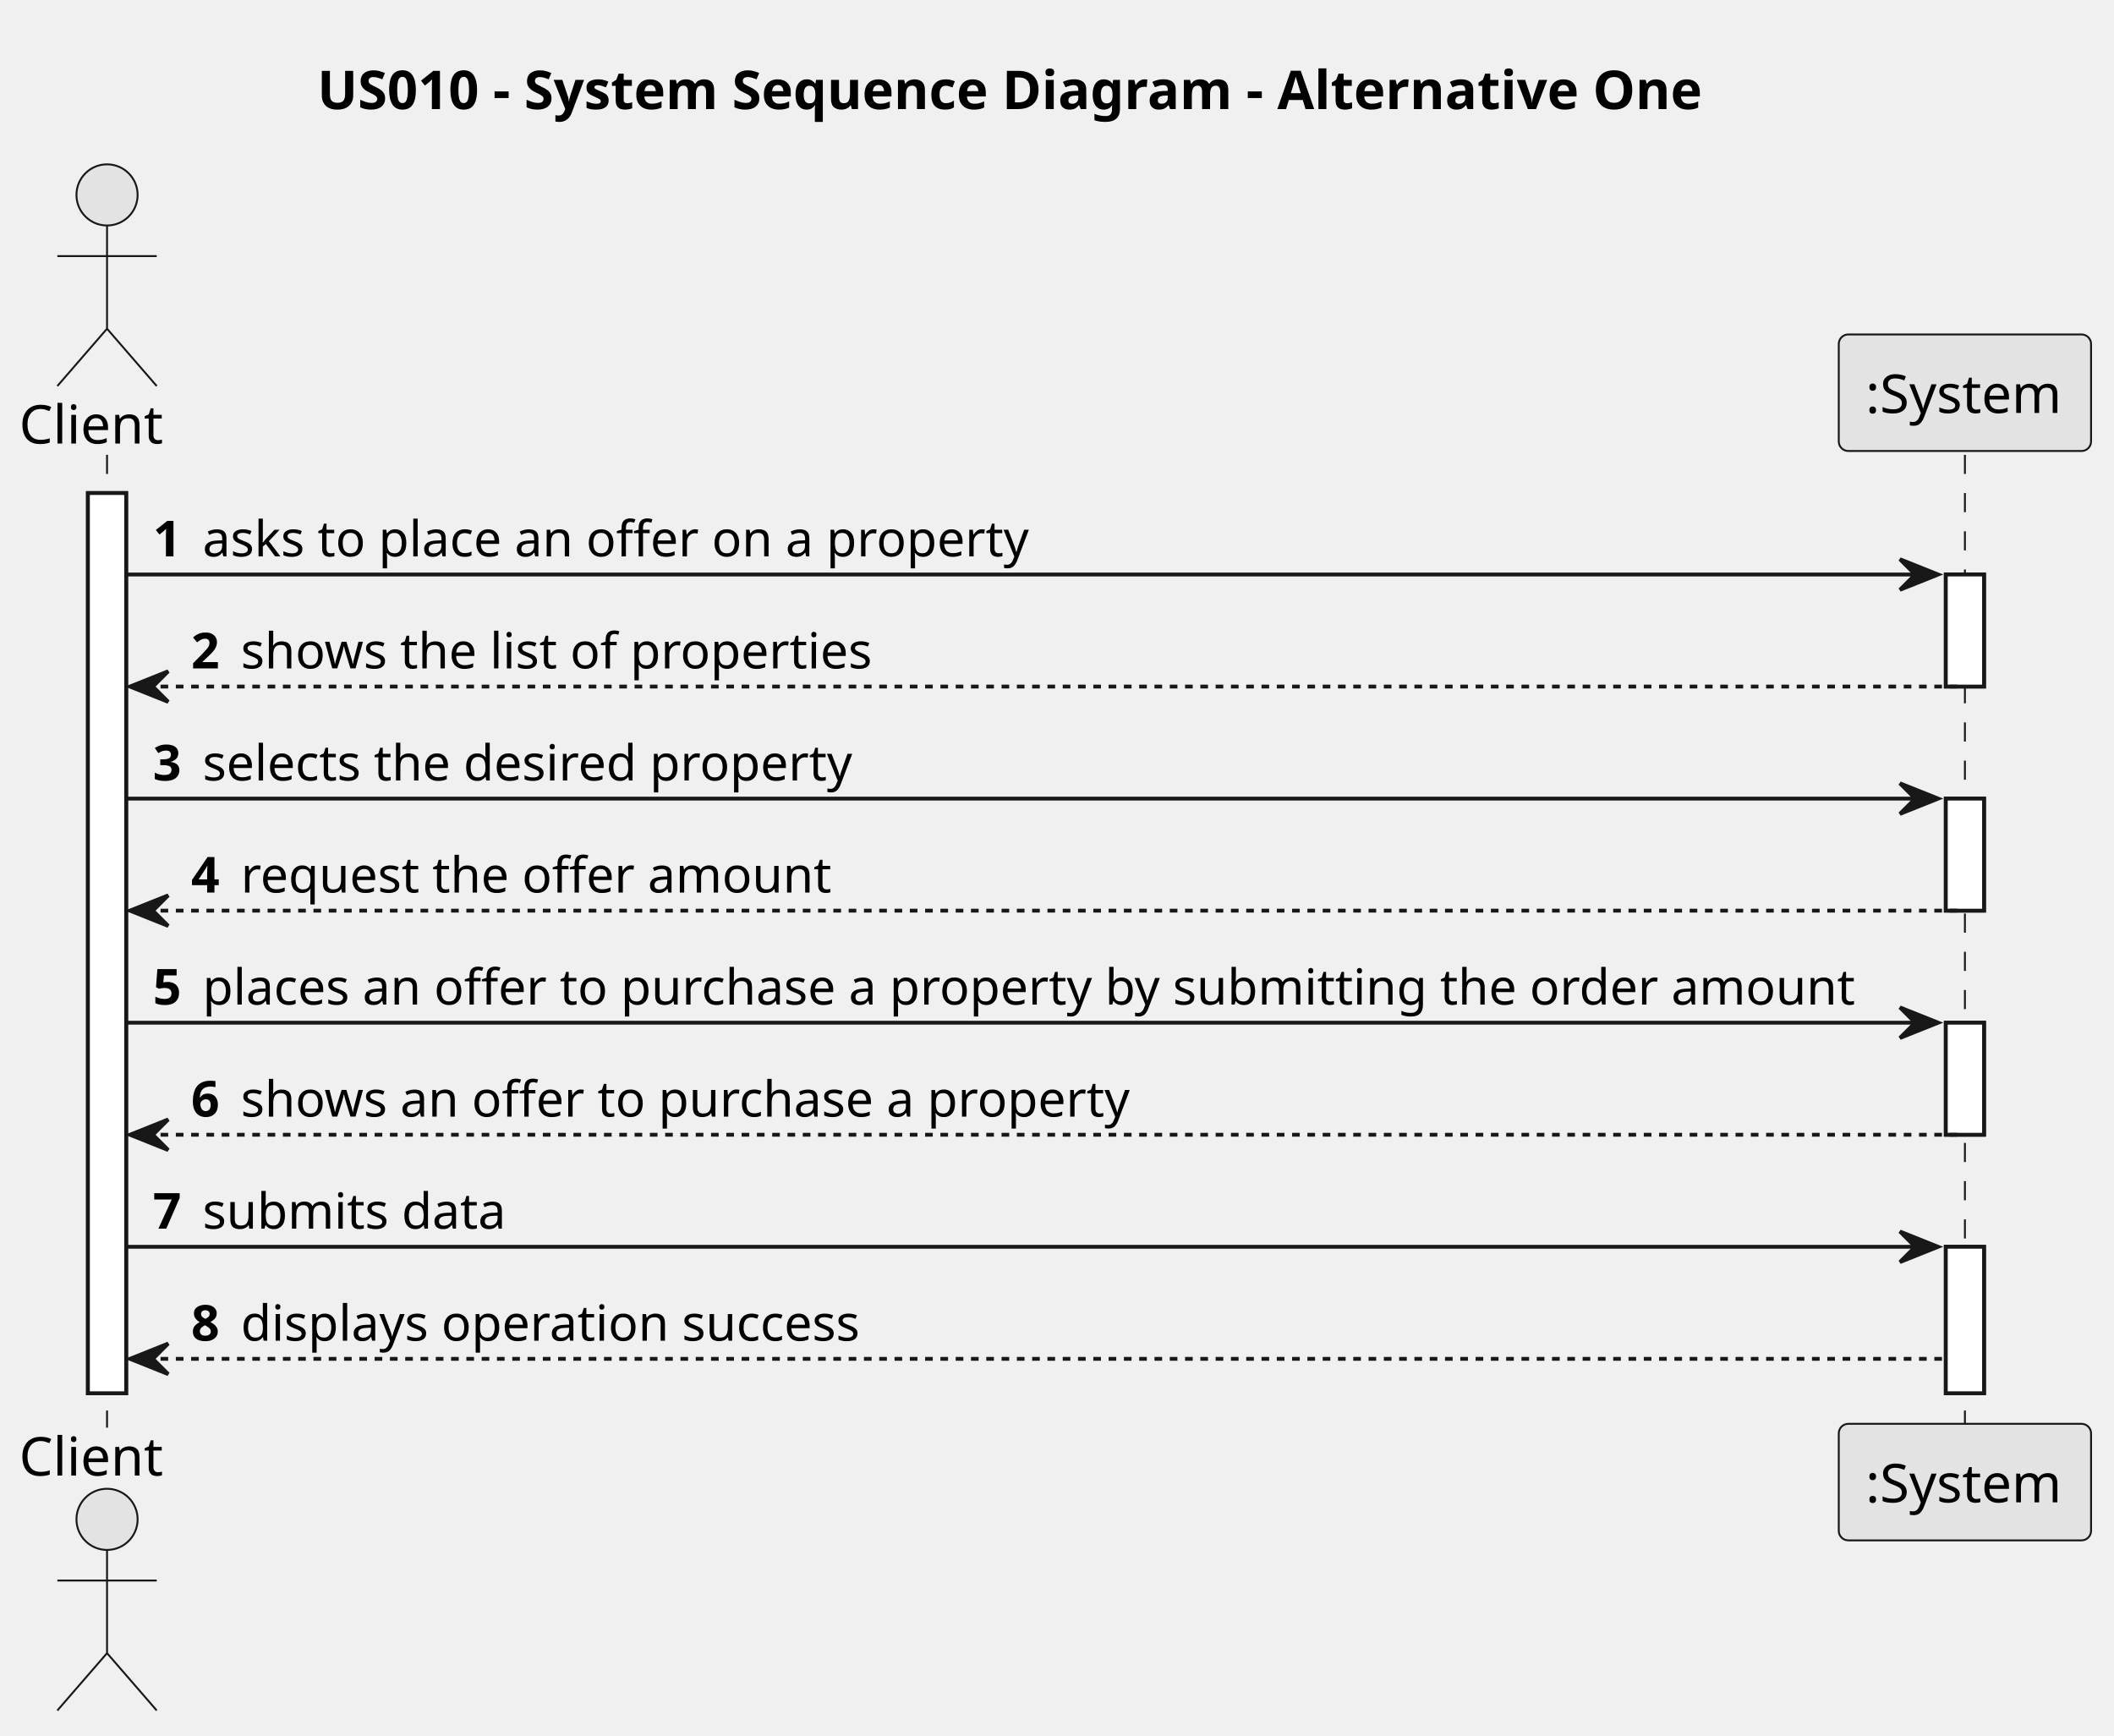
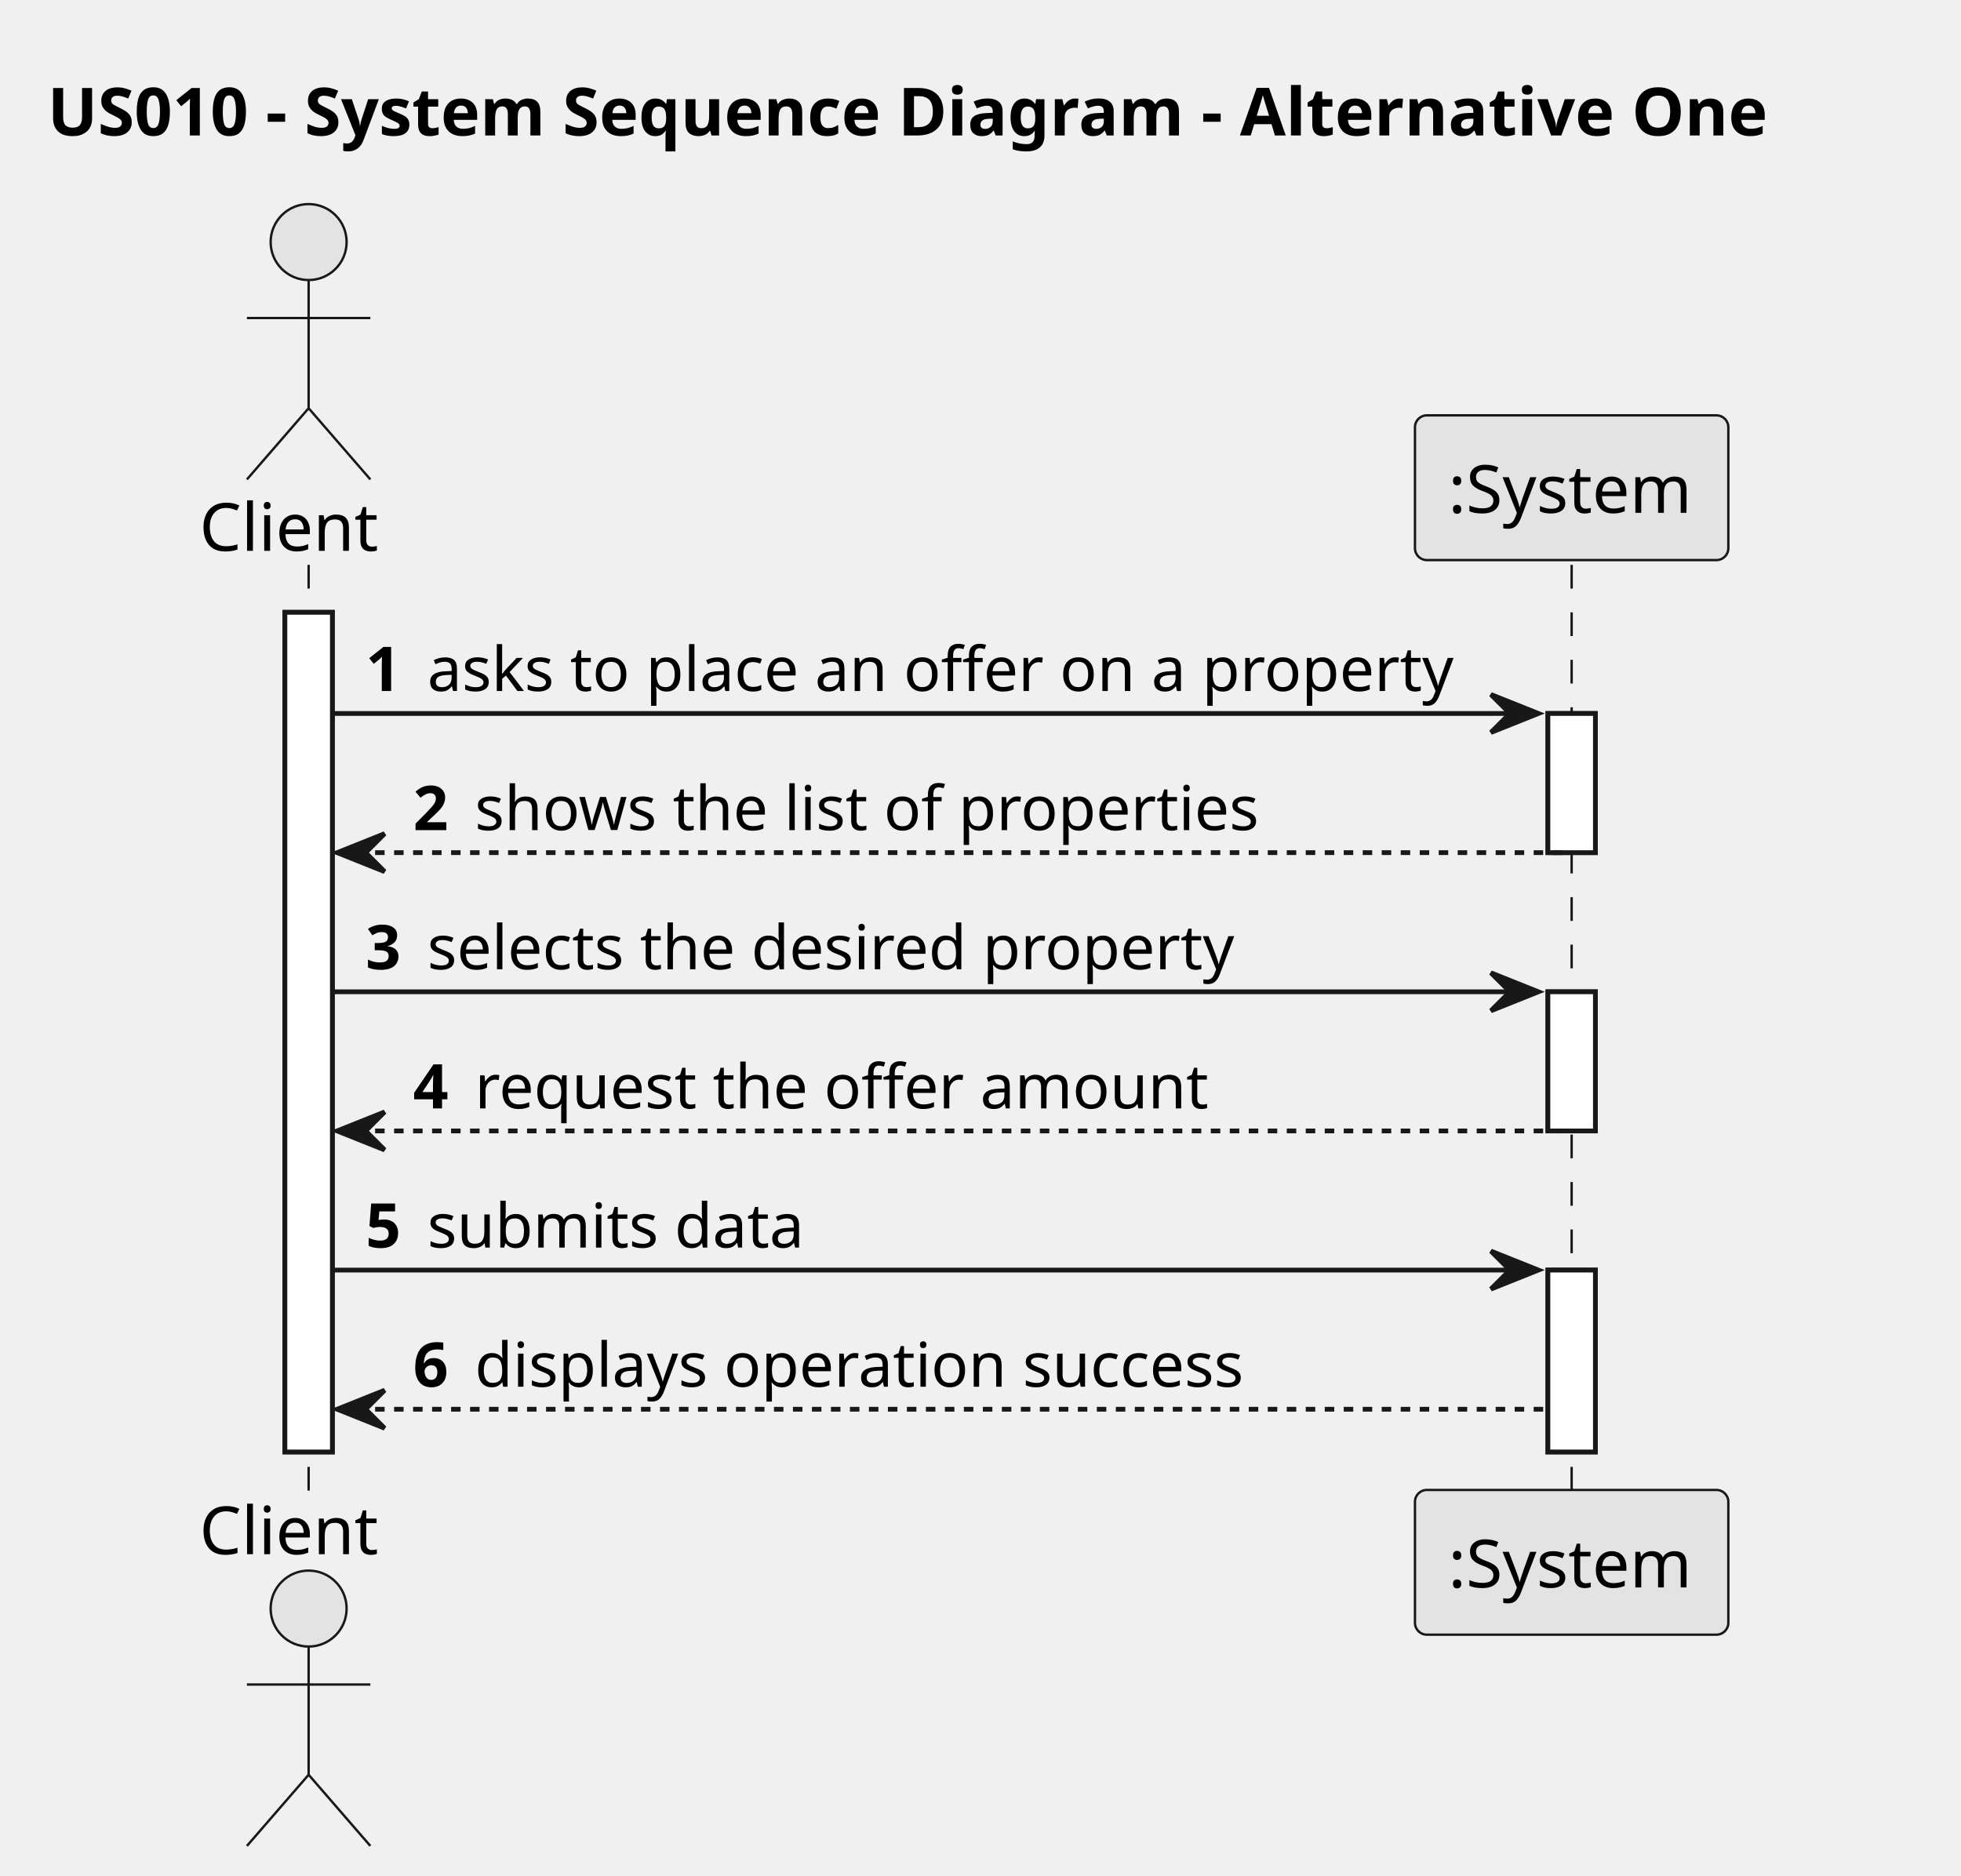
- <svg xmlns="http://www.w3.org/2000/svg" contentStyleType="text/css" height="454px" preserveAspectRatio="none" style="width:553px;height:454px;background:#FFFFFF;" version="1.1" viewBox="0 0 553 454" width="553px" zoomAndPan="magnify">
+ <svg xmlns="http://www.w3.org/2000/svg" contentStyleType="text/css" height="395px" preserveAspectRatio="none" style="width:413px;height:395px;background:#FFFFFF;" version="1.1" viewBox="0 0 413 395" width="413px" zoomAndPan="magnify">
  <defs />
  <g>
-     <text fill="#000000" font-family="sans-serif" font-size="14" font-weight="bold" lengthAdjust="spacing" textLength="385" x="83" y="28.535">US010 - System Sequence Diagram - Alternative One</text>
-     <rect fill="#FFFFFF" height="235.484" style="stroke:#181818;stroke-width:1.0;" width="10" x="23" y="128.977" />
-     <rect fill="#FFFFFF" height="29.311" style="stroke:#181818;stroke-width:1.0;" width="10" x="509" y="150.287" />
-     <rect fill="#FFFFFF" height="29.311" style="stroke:#181818;stroke-width:1.0;" width="10" x="509" y="208.908" />
-     <rect fill="#FFFFFF" height="29.311" style="stroke:#181818;stroke-width:1.0;" width="10" x="509" y="267.529" />
-     <rect fill="#FFFFFF" height="38.31" style="stroke:#181818;stroke-width:1.0;" width="10" x="509" y="326.15" />
-     <line style="stroke:#181818;stroke-width:0.5;stroke-dasharray:5.0,5.0;" x1="28" x2="28" y1="118.977" y2="373.461" />
-     <line style="stroke:#181818;stroke-width:0.5;stroke-dasharray:5.0,5.0;" x1="514" x2="514" y1="118.977" y2="373.461" />
-     <text fill="#000000" font-family="sans-serif" font-size="14" lengthAdjust="spacing" textLength="40" x="5" y="116.023">Client</text>
-     <ellipse cx="28" cy="50.988" fill="#E3E3E3" rx="8" ry="8" style="stroke:#181818;stroke-width:0.5;" />
-     <path d="M28,58.988 L28,85.988 M15,66.988 L41,66.988 M28,85.988 L15,100.988 M28,85.988 L41,100.988 " fill="none" style="stroke:#181818;stroke-width:0.5;" />
-     <text fill="#000000" font-family="sans-serif" font-size="14" lengthAdjust="spacing" textLength="40" x="5" y="385.996">Client</text>
-     <ellipse cx="28" cy="397.449" fill="#E3E3E3" rx="8" ry="8" style="stroke:#181818;stroke-width:0.5;" />
-     <path d="M28,405.449 L28,432.449 M15,413.449 L41,413.449 M28,432.449 L15,447.449 M28,432.449 L41,447.449 " fill="none" style="stroke:#181818;stroke-width:0.5;" />
-     <rect fill="#E3E3E3" height="30.488" rx="2.5" ry="2.5" style="stroke:#181818;stroke-width:0.5;" width="66" x="481" y="87.488" />
-     <text fill="#000000" font-family="sans-serif" font-size="14" lengthAdjust="spacing" textLength="52" x="488" y="108.023">:System</text>
-     <rect fill="#E3E3E3" height="30.488" rx="2.5" ry="2.5" style="stroke:#181818;stroke-width:0.5;" width="66" x="481" y="372.461" />
-     <text fill="#000000" font-family="sans-serif" font-size="14" lengthAdjust="spacing" textLength="52" x="488" y="392.996">:System</text>
-     <rect fill="#FFFFFF" height="235.484" style="stroke:#181818;stroke-width:1.0;" width="10" x="23" y="128.977" />
-     <rect fill="#FFFFFF" height="29.311" style="stroke:#181818;stroke-width:1.0;" width="10" x="509" y="150.287" />
-     <rect fill="#FFFFFF" height="29.311" style="stroke:#181818;stroke-width:1.0;" width="10" x="509" y="208.908" />
-     <rect fill="#FFFFFF" height="29.311" style="stroke:#181818;stroke-width:1.0;" width="10" x="509" y="267.529" />
-     <rect fill="#FFFFFF" height="38.31" style="stroke:#181818;stroke-width:1.0;" width="10" x="509" y="326.15" />
-     <polygon fill="#181818" points="497,146.287,507,150.287,497,154.287,501,150.287" style="stroke:#181818;stroke-width:1.0;" />
-     <line style="stroke:#181818;stroke-width:1.0;" x1="33" x2="503" y1="150.287" y2="150.287" />
-     <text fill="#000000" font-family="sans-serif" font-size="13" font-weight="bold" lengthAdjust="spacing" textLength="9" x="40" y="145.545">1</text>
-     <text fill="#000000" font-family="sans-serif" font-size="13" lengthAdjust="spacing" textLength="224" x="53" y="145.545">asks to place an offer on a property</text>
-     <polygon fill="#181818" points="44,175.598,34,179.598,44,183.598,40,179.598" style="stroke:#181818;stroke-width:1.0;" />
-     <line style="stroke:#181818;stroke-width:1.0;stroke-dasharray:2.0,2.0;" x1="38" x2="513" y1="179.598" y2="179.598" />
-     <text fill="#000000" font-family="sans-serif" font-size="13" font-weight="bold" lengthAdjust="spacing" textLength="9" x="50" y="174.856">2</text>
-     <text fill="#000000" font-family="sans-serif" font-size="13" lengthAdjust="spacing" textLength="173" x="63" y="174.856">shows the list of properties</text>
-     <polygon fill="#181818" points="497,204.908,507,208.908,497,212.908,501,208.908" style="stroke:#181818;stroke-width:1.0;" />
-     <line style="stroke:#181818;stroke-width:1.0;" x1="33" x2="503" y1="208.908" y2="208.908" />
-     <text fill="#000000" font-family="sans-serif" font-size="13" font-weight="bold" lengthAdjust="spacing" textLength="9" x="40" y="204.166">3</text>
-     <text fill="#000000" font-family="sans-serif" font-size="13" lengthAdjust="spacing" textLength="175" x="53" y="204.166">selects the desired property</text>
-     <polygon fill="#181818" points="44,234.219,34,238.219,44,242.219,40,238.219" style="stroke:#181818;stroke-width:1.0;" />
-     <line style="stroke:#181818;stroke-width:1.0;stroke-dasharray:2.0,2.0;" x1="38" x2="513" y1="238.219" y2="238.219" />
-     <text fill="#000000" font-family="sans-serif" font-size="13" font-weight="bold" lengthAdjust="spacing" textLength="9" x="50" y="233.477">4</text>
-     <text fill="#000000" font-family="sans-serif" font-size="13" lengthAdjust="spacing" textLength="157" x="63" y="233.477">request the offer amount</text>
-     <polygon fill="#181818" points="497,263.529,507,267.529,497,271.529,501,267.529" style="stroke:#181818;stroke-width:1.0;" />
-     <line style="stroke:#181818;stroke-width:1.0;" x1="33" x2="503" y1="267.529" y2="267.529" />
-     <text fill="#000000" font-family="sans-serif" font-size="13" font-weight="bold" lengthAdjust="spacing" textLength="9" x="40" y="262.787">5</text>
-     <text fill="#000000" font-family="sans-serif" font-size="13" lengthAdjust="spacing" textLength="444" x="53" y="262.787">places an offer to purchase a property by submitting the order amount</text>
-     <polygon fill="#181818" points="44,292.84,34,296.84,44,300.84,40,296.84" style="stroke:#181818;stroke-width:1.0;" />
-     <line style="stroke:#181818;stroke-width:1.0;stroke-dasharray:2.0,2.0;" x1="38" x2="513" y1="296.84" y2="296.84" />
-     <text fill="#000000" font-family="sans-serif" font-size="13" font-weight="bold" lengthAdjust="spacing" textLength="9" x="50" y="292.098">6</text>
-     <text fill="#000000" font-family="sans-serif" font-size="13" lengthAdjust="spacing" textLength="239" x="63" y="292.098">shows an offer to purchase a property</text>
-     <polygon fill="#181818" points="497,322.15,507,326.15,497,330.15,501,326.15" style="stroke:#181818;stroke-width:1.0;" />
-     <line style="stroke:#181818;stroke-width:1.0;" x1="33" x2="503" y1="326.15" y2="326.15" />
-     <text fill="#000000" font-family="sans-serif" font-size="13" font-weight="bold" lengthAdjust="spacing" textLength="9" x="40" y="321.408">7</text>
-     <text fill="#000000" font-family="sans-serif" font-size="13" lengthAdjust="spacing" textLength="82" x="53" y="321.408">submits data</text>
-     <polygon fill="#181818" points="44,351.461,34,355.461,44,359.461,40,355.461" style="stroke:#181818;stroke-width:1.0;" />
-     <line style="stroke:#181818;stroke-width:1.0;stroke-dasharray:2.0,2.0;" x1="38" x2="508" y1="355.461" y2="355.461" />
-     <text fill="#000000" font-family="sans-serif" font-size="13" font-weight="bold" lengthAdjust="spacing" textLength="9" x="50" y="350.719">8</text>
-     <text fill="#000000" font-family="sans-serif" font-size="13" lengthAdjust="spacing" textLength="170" x="63" y="350.719">displays operation success</text>
+     <text fill="#000000" font-family="sans-serif" font-size="14" font-weight="bold" lengthAdjust="spacing" textLength="385" x="10" y="28.535">US010 - System Sequence Diagram - Alternative One</text>
+     <rect fill="#FFFFFF" height="176.863" style="stroke:#181818;stroke-width:1.0;" width="10" x="60" y="128.977" />
+     <rect fill="#FFFFFF" height="29.311" style="stroke:#181818;stroke-width:1.0;" width="10" x="326" y="150.287" />
+     <rect fill="#FFFFFF" height="29.311" style="stroke:#181818;stroke-width:1.0;" width="10" x="326" y="208.908" />
+     <rect fill="#FFFFFF" height="38.31" style="stroke:#181818;stroke-width:1.0;" width="10" x="326" y="267.529" />
+     <line style="stroke:#181818;stroke-width:0.5;stroke-dasharray:5.0,5.0;" x1="65" x2="65" y1="118.977" y2="314.84" />
+     <line style="stroke:#181818;stroke-width:0.5;stroke-dasharray:5.0,5.0;" x1="331" x2="331" y1="118.977" y2="314.84" />
+     <text fill="#000000" font-family="sans-serif" font-size="14" lengthAdjust="spacing" textLength="40" x="42" y="116.023">Client</text>
+     <ellipse cx="65" cy="50.988" fill="#E3E3E3" rx="8" ry="8" style="stroke:#181818;stroke-width:0.5;" />
+     <path d="M65,58.988 L65,85.988 M52,66.988 L78,66.988 M65,85.988 L52,100.988 M65,85.988 L78,100.988 " fill="none" style="stroke:#181818;stroke-width:0.5;" />
+     <text fill="#000000" font-family="sans-serif" font-size="14" lengthAdjust="spacing" textLength="40" x="42" y="327.375">Client</text>
+     <ellipse cx="65" cy="338.828" fill="#E3E3E3" rx="8" ry="8" style="stroke:#181818;stroke-width:0.5;" />
+     <path d="M65,346.828 L65,373.828 M52,354.828 L78,354.828 M65,373.828 L52,388.828 M65,373.828 L78,388.828 " fill="none" style="stroke:#181818;stroke-width:0.5;" />
+     <rect fill="#E3E3E3" height="30.488" rx="2.5" ry="2.5" style="stroke:#181818;stroke-width:0.5;" width="66" x="298" y="87.488" />
+     <text fill="#000000" font-family="sans-serif" font-size="14" lengthAdjust="spacing" textLength="52" x="305" y="108.023">:System</text>
+     <rect fill="#E3E3E3" height="30.488" rx="2.5" ry="2.5" style="stroke:#181818;stroke-width:0.5;" width="66" x="298" y="313.84" />
+     <text fill="#000000" font-family="sans-serif" font-size="14" lengthAdjust="spacing" textLength="52" x="305" y="334.375">:System</text>
+     <rect fill="#FFFFFF" height="176.863" style="stroke:#181818;stroke-width:1.0;" width="10" x="60" y="128.977" />
+     <rect fill="#FFFFFF" height="29.311" style="stroke:#181818;stroke-width:1.0;" width="10" x="326" y="150.287" />
+     <rect fill="#FFFFFF" height="29.311" style="stroke:#181818;stroke-width:1.0;" width="10" x="326" y="208.908" />
+     <rect fill="#FFFFFF" height="38.31" style="stroke:#181818;stroke-width:1.0;" width="10" x="326" y="267.529" />
+     <polygon fill="#181818" points="314,146.287,324,150.287,314,154.287,318,150.287" style="stroke:#181818;stroke-width:1.0;" />
+     <line style="stroke:#181818;stroke-width:1.0;" x1="70" x2="320" y1="150.287" y2="150.287" />
+     <text fill="#000000" font-family="sans-serif" font-size="13" font-weight="bold" lengthAdjust="spacing" textLength="9" x="77" y="145.545">1</text>
+     <text fill="#000000" font-family="sans-serif" font-size="13" lengthAdjust="spacing" textLength="224" x="90" y="145.545">asks to place an offer on a property</text>
+     <polygon fill="#181818" points="81,175.598,71,179.598,81,183.598,77,179.598" style="stroke:#181818;stroke-width:1.0;" />
+     <line style="stroke:#181818;stroke-width:1.0;stroke-dasharray:2.0,2.0;" x1="75" x2="330" y1="179.598" y2="179.598" />
+     <text fill="#000000" font-family="sans-serif" font-size="13" font-weight="bold" lengthAdjust="spacing" textLength="9" x="87" y="174.856">2</text>
+     <text fill="#000000" font-family="sans-serif" font-size="13" lengthAdjust="spacing" textLength="173" x="100" y="174.856">shows the list of properties</text>
+     <polygon fill="#181818" points="314,204.908,324,208.908,314,212.908,318,208.908" style="stroke:#181818;stroke-width:1.0;" />
+     <line style="stroke:#181818;stroke-width:1.0;" x1="70" x2="320" y1="208.908" y2="208.908" />
+     <text fill="#000000" font-family="sans-serif" font-size="13" font-weight="bold" lengthAdjust="spacing" textLength="9" x="77" y="204.166">3</text>
+     <text fill="#000000" font-family="sans-serif" font-size="13" lengthAdjust="spacing" textLength="175" x="90" y="204.166">selects the desired property</text>
+     <polygon fill="#181818" points="81,234.219,71,238.219,81,242.219,77,238.219" style="stroke:#181818;stroke-width:1.0;" />
+     <line style="stroke:#181818;stroke-width:1.0;stroke-dasharray:2.0,2.0;" x1="75" x2="330" y1="238.219" y2="238.219" />
+     <text fill="#000000" font-family="sans-serif" font-size="13" font-weight="bold" lengthAdjust="spacing" textLength="9" x="87" y="233.477">4</text>
+     <text fill="#000000" font-family="sans-serif" font-size="13" lengthAdjust="spacing" textLength="157" x="100" y="233.477">request the offer amount</text>
+     <polygon fill="#181818" points="314,263.529,324,267.529,314,271.529,318,267.529" style="stroke:#181818;stroke-width:1.0;" />
+     <line style="stroke:#181818;stroke-width:1.0;" x1="70" x2="320" y1="267.529" y2="267.529" />
+     <text fill="#000000" font-family="sans-serif" font-size="13" font-weight="bold" lengthAdjust="spacing" textLength="9" x="77" y="262.787">5</text>
+     <text fill="#000000" font-family="sans-serif" font-size="13" lengthAdjust="spacing" textLength="82" x="90" y="262.787">submits data</text>
+     <polygon fill="#181818" points="81,292.84,71,296.84,81,300.84,77,296.84" style="stroke:#181818;stroke-width:1.0;" />
+     <line style="stroke:#181818;stroke-width:1.0;stroke-dasharray:2.0,2.0;" x1="75" x2="325" y1="296.84" y2="296.84" />
+     <text fill="#000000" font-family="sans-serif" font-size="13" font-weight="bold" lengthAdjust="spacing" textLength="9" x="87" y="292.098">6</text>
+     <text fill="#000000" font-family="sans-serif" font-size="13" lengthAdjust="spacing" textLength="170" x="100" y="292.098">displays operation success</text>
  </g>
</svg>
